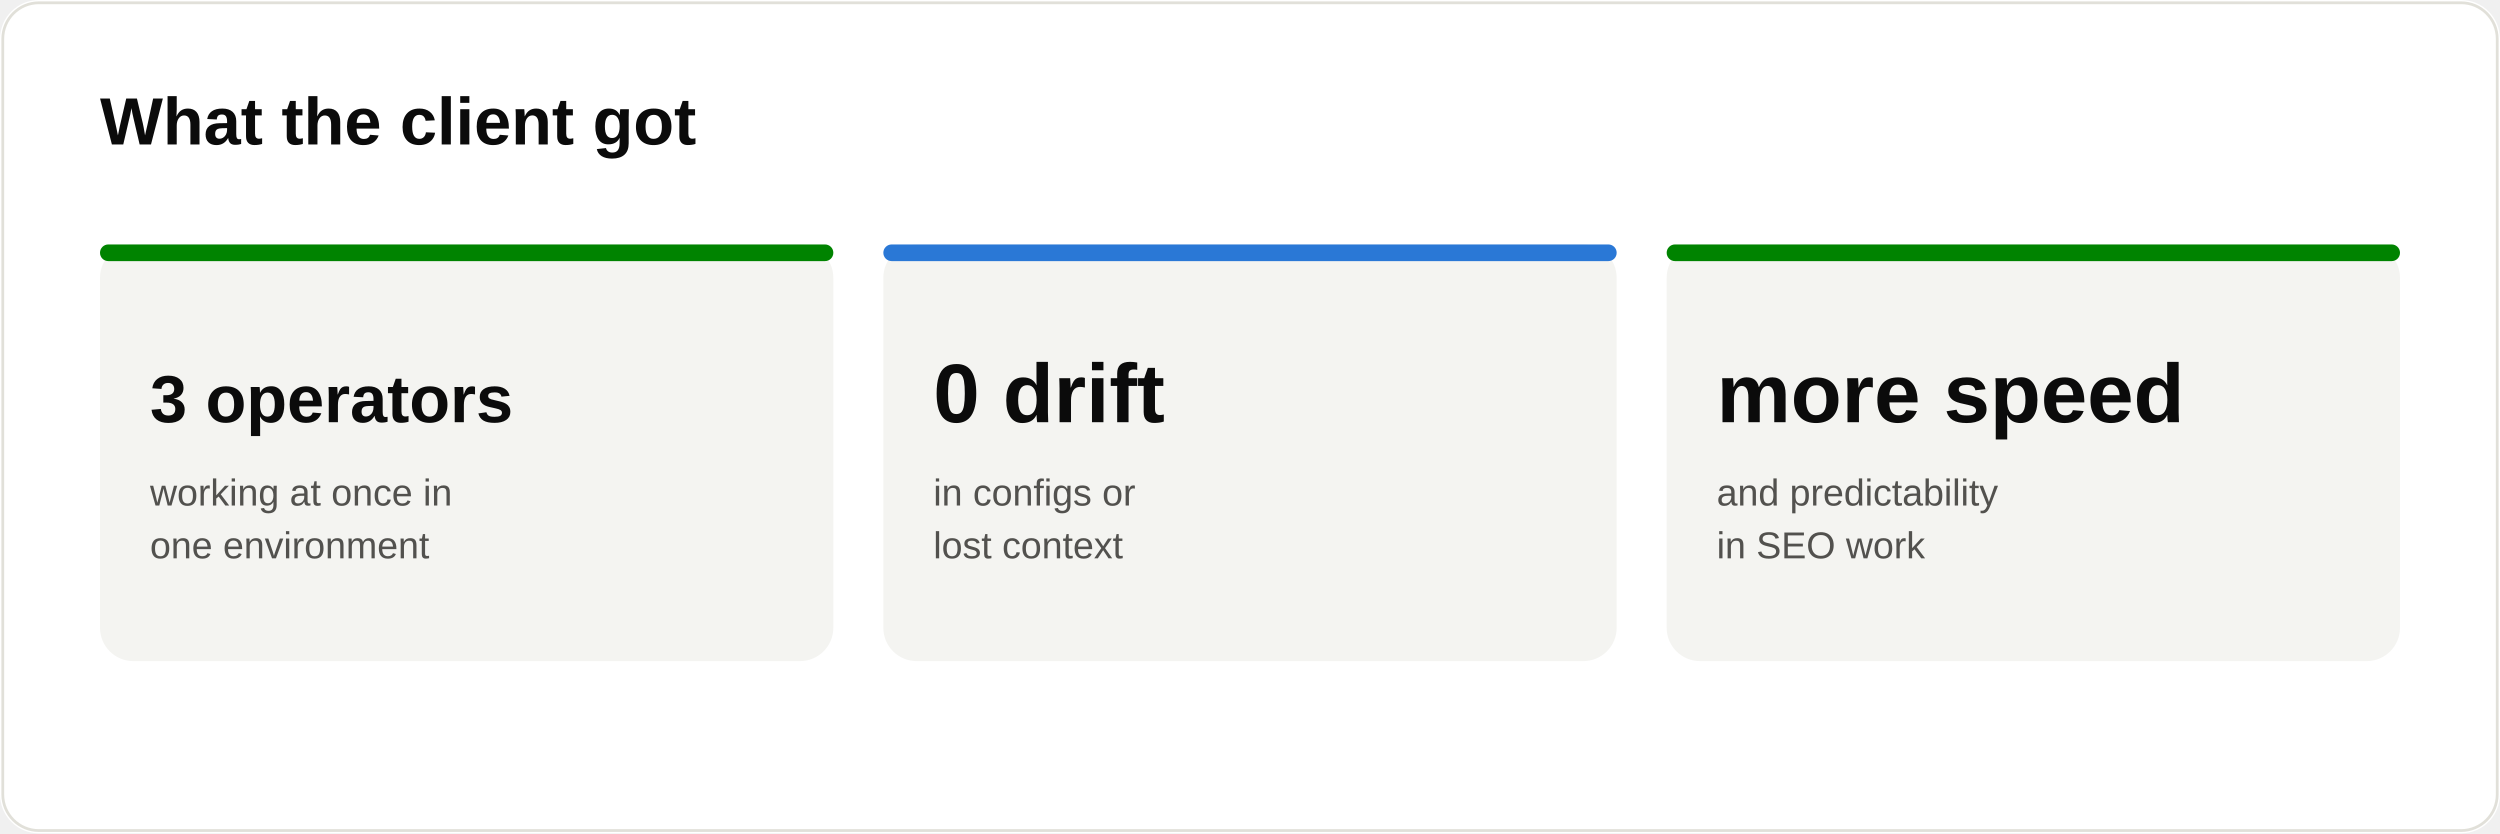
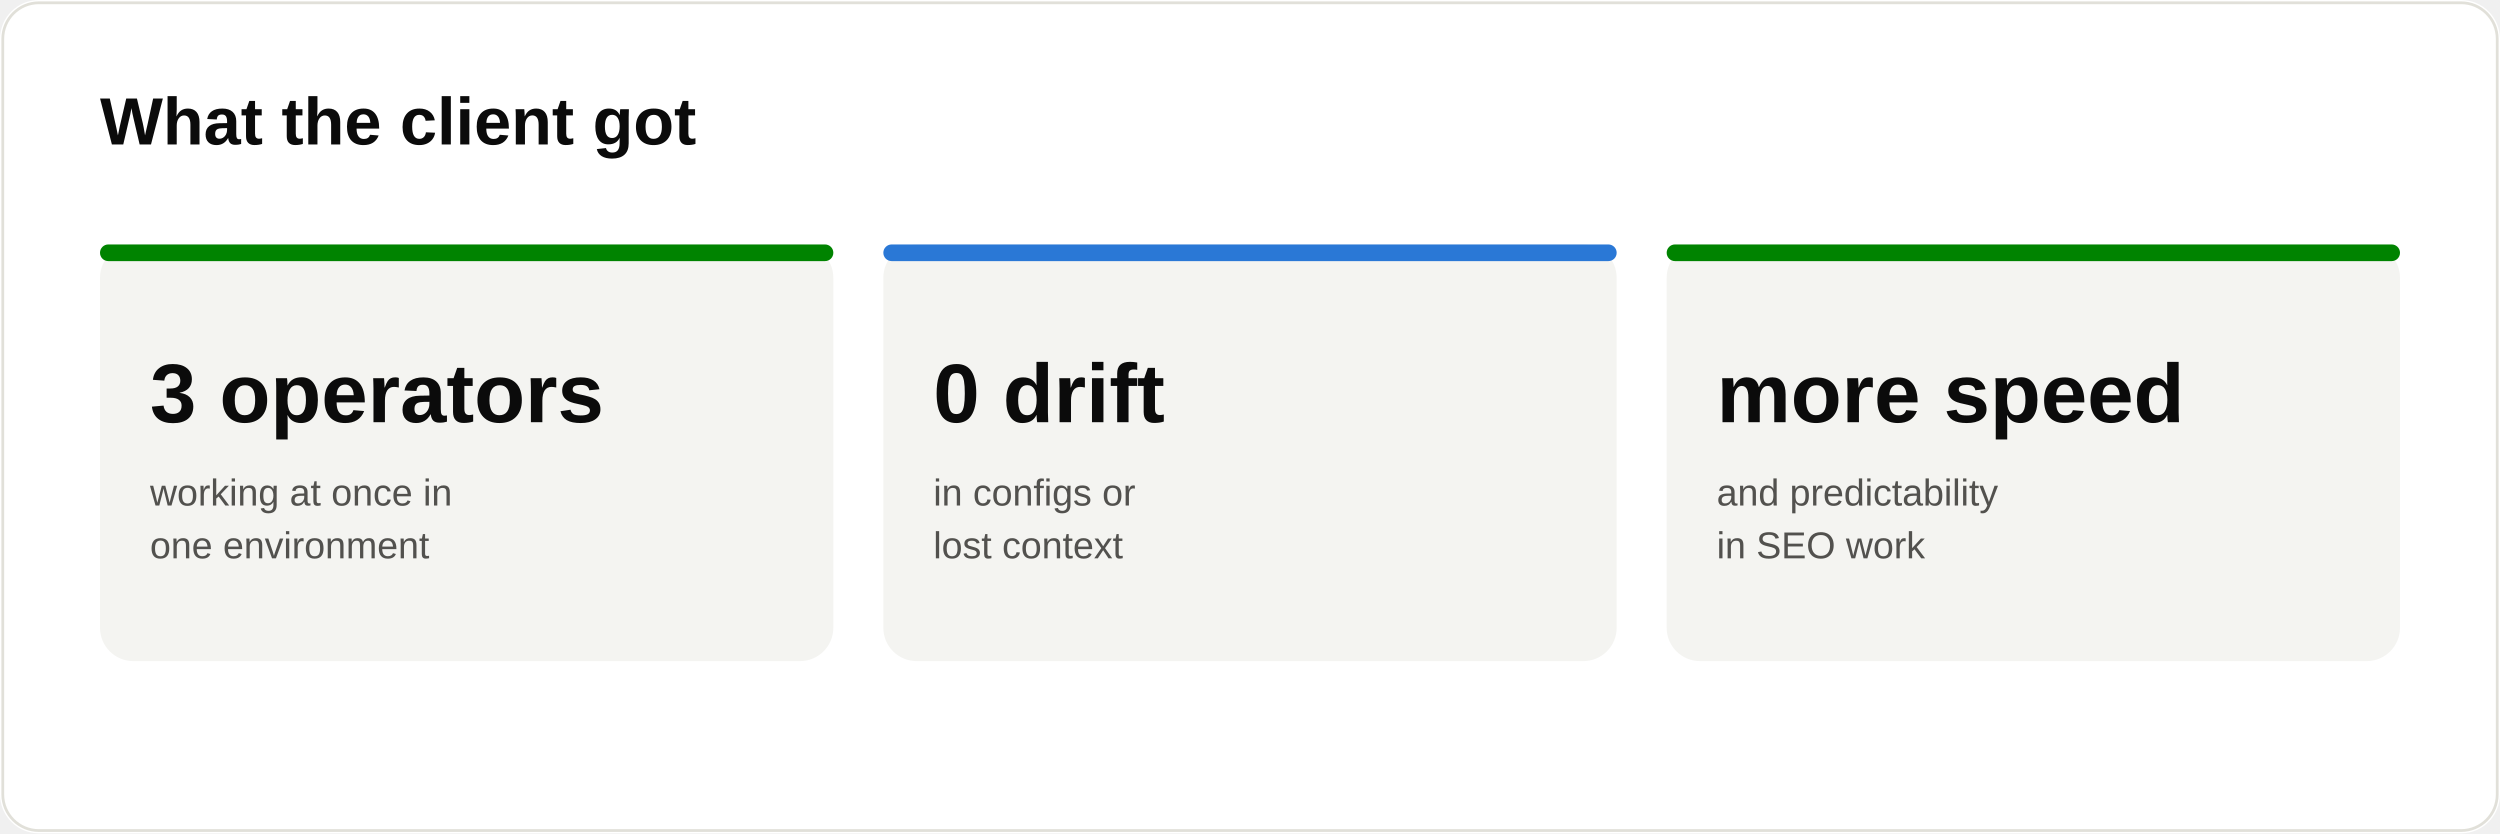
<svg xmlns="http://www.w3.org/2000/svg" viewBox="0 0 900 300" font-family="system-ui,-apple-system,'Segoe UI',Arial,sans-serif" role="img" aria-label="What the client got">
  <rect width="900" height="300" fill="#ffffff" rx="14" />
  <rect x="1" y="1" width="898" height="298" fill="none" stroke="#e1e0d9" rx="13" />
  <text x="36" y="52" font-size="24" font-weight="700" fill="#0b0b0b">What the client got</text>
  <rect x="36" y="88" width="264" height="150" fill="#f4f4f1" rx="12" />
  <rect x="36" y="88" width="264" height="6" fill="#008300" rx="3" />
-   <text x="54" y="152" font-size="24" font-weight="800" fill="#0b0b0b">3 operators</text>
+   <text x="54" y="152" font-size="30" font-weight="800" fill="#0b0b0b">3 operators</text>
  <text x="54" y="182" font-size="13.5" fill="#52514e">working at once in</text>
  <text x="54" y="201" font-size="13.5" fill="#52514e">one environment</text>
  <rect x="318" y="88" width="264" height="150" fill="#f4f4f1" rx="12" />
  <rect x="318" y="88" width="264" height="6" fill="#2a78d6" rx="3" />
  <text x="336" y="152" font-size="30" font-weight="800" fill="#0b0b0b">0 drift</text>
  <text x="336" y="182" font-size="13.5" fill="#52514e">in configs or</text>
  <text x="336" y="201" font-size="13.5" fill="#52514e">lost context</text>
  <rect x="600" y="88" width="264" height="150" fill="#f4f4f1" rx="12" />
  <rect x="600" y="88" width="264" height="6" fill="#008300" rx="3" />
  <text x="618" y="152" font-size="30" font-weight="800" fill="#0b0b0b">more speed</text>
  <text x="618" y="182" font-size="13.5" fill="#52514e">and predictability</text>
  <text x="618" y="201" font-size="13.5" fill="#52514e">in SEO work</text>
</svg>
